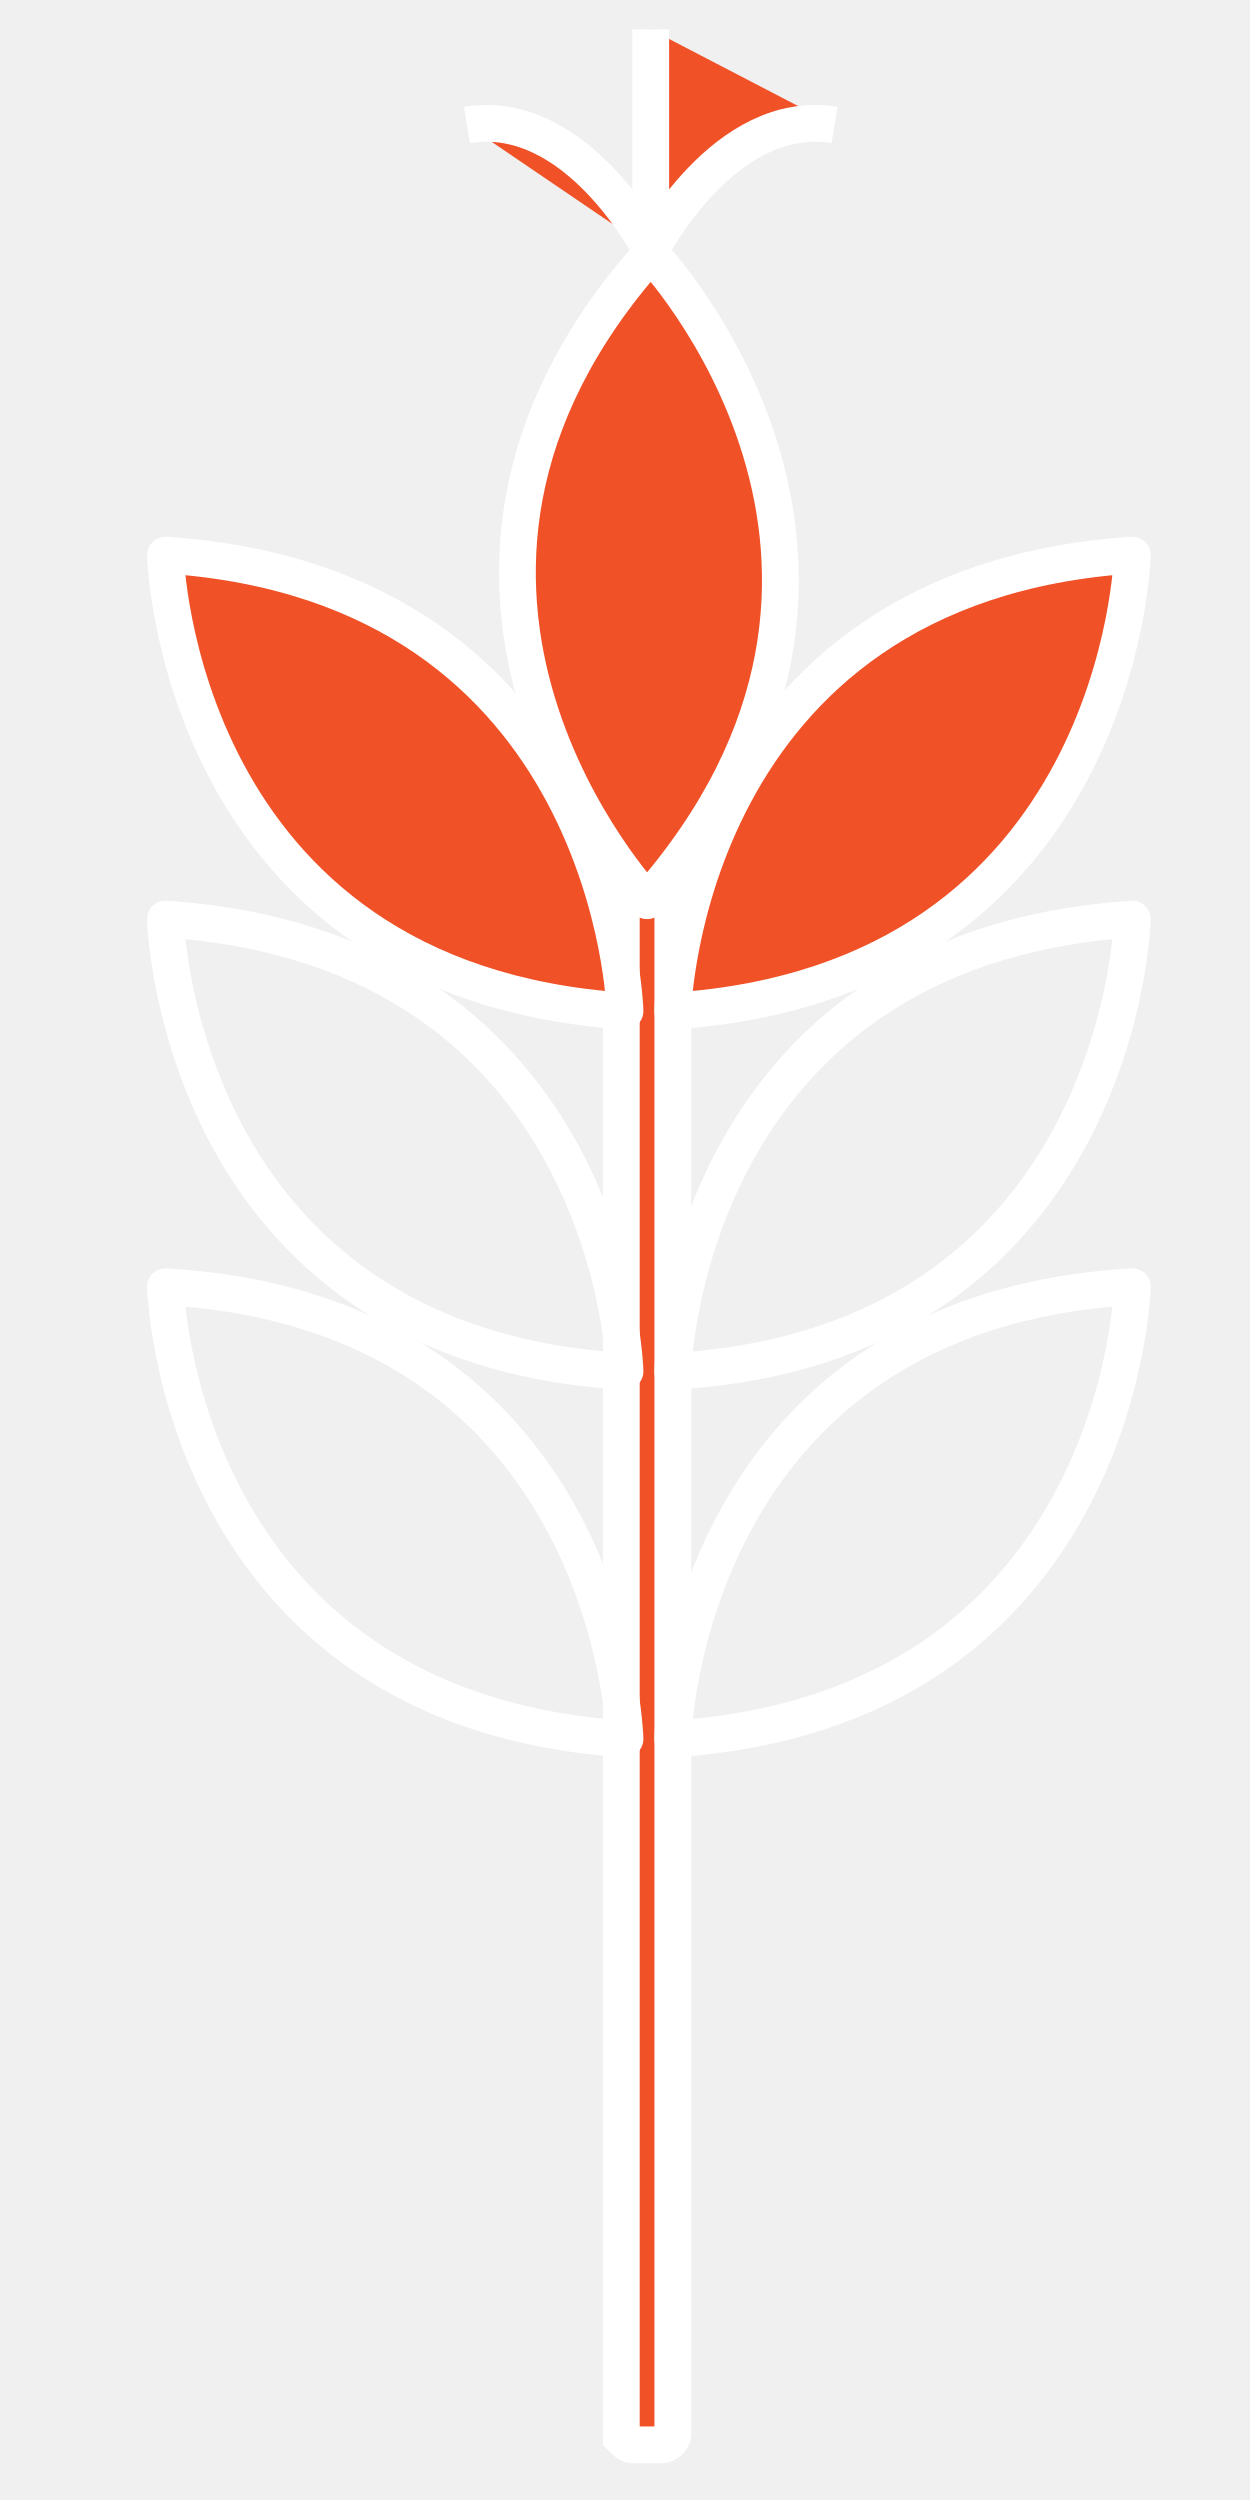
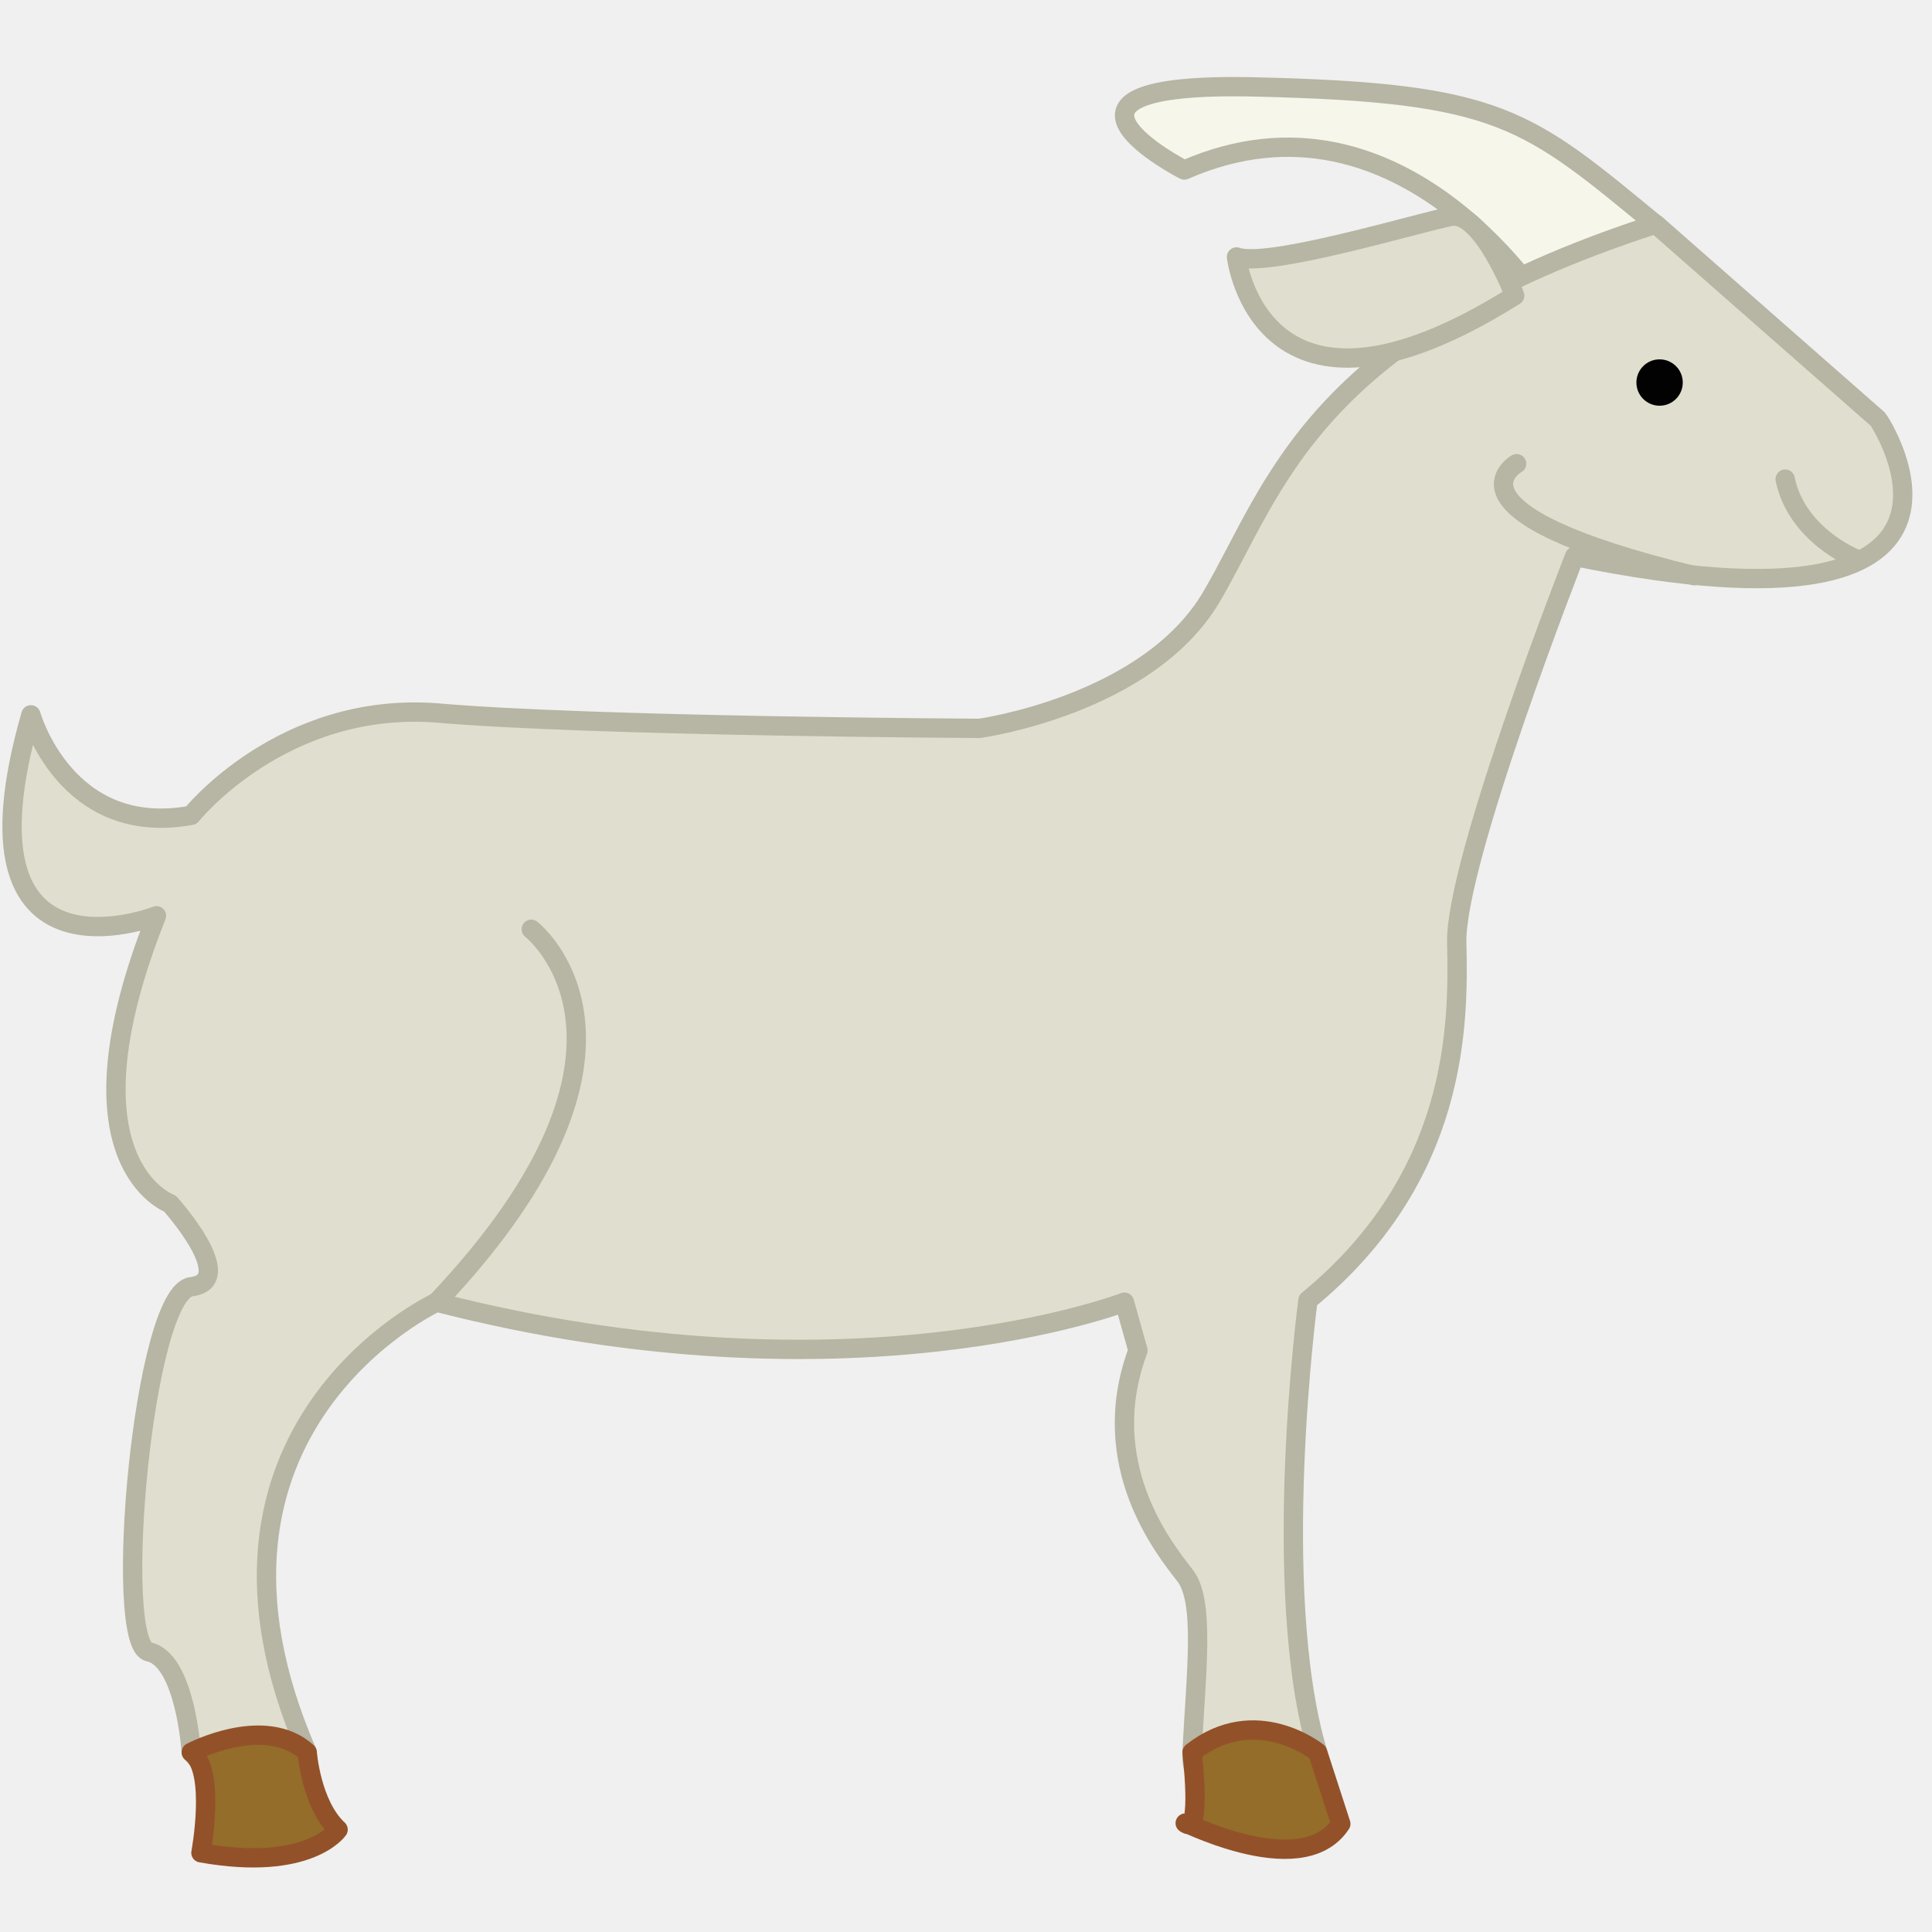
- <svg xmlns="http://www.w3.org/2000/svg" version="1.1" id="Layer_1" x="0px" y="0px" viewBox="0 0 34 68" style="enable-background:new 0 0 34 68;" xml:space="preserve">
+ <svg xmlns="http://www.w3.org/2000/svg" version="1.1" x="0px" y="0px" viewBox="0 0 100 100" style="enable-background:new 0 0 100 100;" xml:space="preserve">
  <style type="text/css">
- 	.st0{fill:#F05127;stroke:#FFFFFF;stroke-miterlimit:10;}
- 	.st1{fill:none;stroke:#FFFFFF;stroke-linecap:round;stroke-linejoin:round;stroke-miterlimit:10;}
- 	.st2{fill:#F05127;stroke:#FFFFFF;stroke-linecap:round;stroke-linejoin:round;stroke-miterlimit:10;}
+ 	.st0{fill:#F7F6EB;stroke:#B7B5A3;stroke-linecap:round;stroke-linejoin:round;stroke-miterlimit:10;}
+ 	.st1{fill:#E0DECE;stroke:#B7B5A3;stroke-linecap:round;stroke-linejoin:round;stroke-miterlimit:10;}
+ 	.st2{fill:none;stroke:#B7B5A3;stroke-linecap:round;stroke-linejoin:round;stroke-miterlimit:10;}
+ 	.st3{fill:#936D29;stroke:#935129;stroke-linecap:round;stroke-linejoin:round;stroke-miterlimit:10;}
+ 	.st4{fill:#020202;}
</style>
-   <g>
-     <path class="st0" d="M17.2,66.5h0.8c0.1,0,0.3-0.1,0.3-0.3V23.8c0-0.1-0.1-0.3-0.3-0.3h-0.8c-0.1,0-0.3,0.1-0.3,0.3v42.5   C17,66.4,17.1,66.5,17.2,66.5z" />
-     <path class="st1" d="M18.3,37.3C30.5,36.6,30.8,25,30.8,25C18.6,25.8,18.3,37.3,18.3,37.3z" />
-     <path class="st1" d="M17,37.3C4.8,36.6,4.5,25,4.5,25C16.7,25.8,17,37.3,17,37.3z" />
-     <path class="st1" d="M18.3,47.3C30.5,46.5,30.8,35,30.8,35C18.6,35.7,18.3,47.3,18.3,47.3z" />
-     <path class="st1" d="M17,47.3C4.8,46.5,4.5,35,4.5,35C16.7,35.7,17,47.3,17,47.3z" />
-     <path class="st0" d="M17.7,6.8c0,0-2-3.9-5-3.4" />
-     <path class="st0" d="M22.7,3.4c-3-0.5-5,3.4-5,3.4V0.8" />
-     <path class="st2" d="M17.6,24.5c8.1-9.2,0.1-17.6,0.1-17.6C9.6,16,17.6,24.5,17.6,24.5z" />
-     <path class="st2" d="M18.3,27.5c12.2-0.8,12.5-12.4,12.5-12.4C18.6,15.9,18.3,27.5,18.3,27.5z" />
-     <path class="st2" d="M17,27.5C4.8,26.7,4.5,15.1,4.5,15.1C16.7,15.9,17,27.5,17,27.5z" />
+   <g id="Layer_1">
+ </g>
+   <g id="Layer_2">
+     <path class="st0" d="M85.8,11.7c0,0-5.4,1.1-5.6,4.6c0,0-7.5-12.5-18.9-7.5c0,0-9-4.6,3.7-4.3C77.7,4.8,79,6.1,85.8,11.7z" />
+     <path class="st1" d="M81.5,28.8c0,0-6.2,15.8-6.1,20c0.1,4.2,0.1,12.1-7.7,18.5c0,0-2,15,0.5,23.4c0,0-6.7,4.1-6.5,0   s0.7-7.9-0.4-9.2c-1-1.3-4.6-5.7-2.4-11.6l-0.7-2.5c0,0-14.2,5.5-35.6,0c0,0-14,6.5-6.7,23.3c0,0-1.3,5.4-6,0c0,0-0.3-4.8-2.2-5.2   S7.4,66.9,9.9,66.6s-1.1-4.3-1.1-4.3S3,60.2,8.1,47.4c0,0-10.7,4.2-6.5-10.4c0,0,1.8,6.4,8.3,5.2c0,0,4.7-5.9,12.7-5.3   c8,0.7,28.1,0.8,28.1,0.8s8.7-1.2,12-6.8s5.1-13.5,23-19.3l11.5,10.1C97.3,21.8,105,33.6,81.5,28.8z" />
+     <path class="st2" d="M78.5,24c0,0-4.4,2.5,9.2,5.8" />
+     <path class="st2" d="M27.5,48.1c0,0,7.7,6-4.9,19.3" />
+     <path class="st2" d="M96,28.9c0,0-3-1.2-3.6-4.1" />
+     <path class="st1" d="M64,13.3c0,0,1.2,10.3,14.4,2c0,0-1.7-4.4-3.3-4.1S65.6,13.9,64,13.3z" />
+     <path class="st3" d="M61.7,90.7c0,0,0.5,4.2-0.3,3.7s5.9,3.2,8,0l-1.2-3.7C68.2,90.7,65,88.1,61.7,90.7z" />
+     <path class="st3" d="M9.9,90.7c0,0,3.8-2,6,0c0,0,0.2,2.7,1.6,4c0,0-1.5,2.2-7.1,1.2C10.4,95.9,11.2,91.6,9.9,90.7z" />
+     <circle class="st4" cx="85.9" cy="19.8" r="1.2" />
  </g>
</svg>
